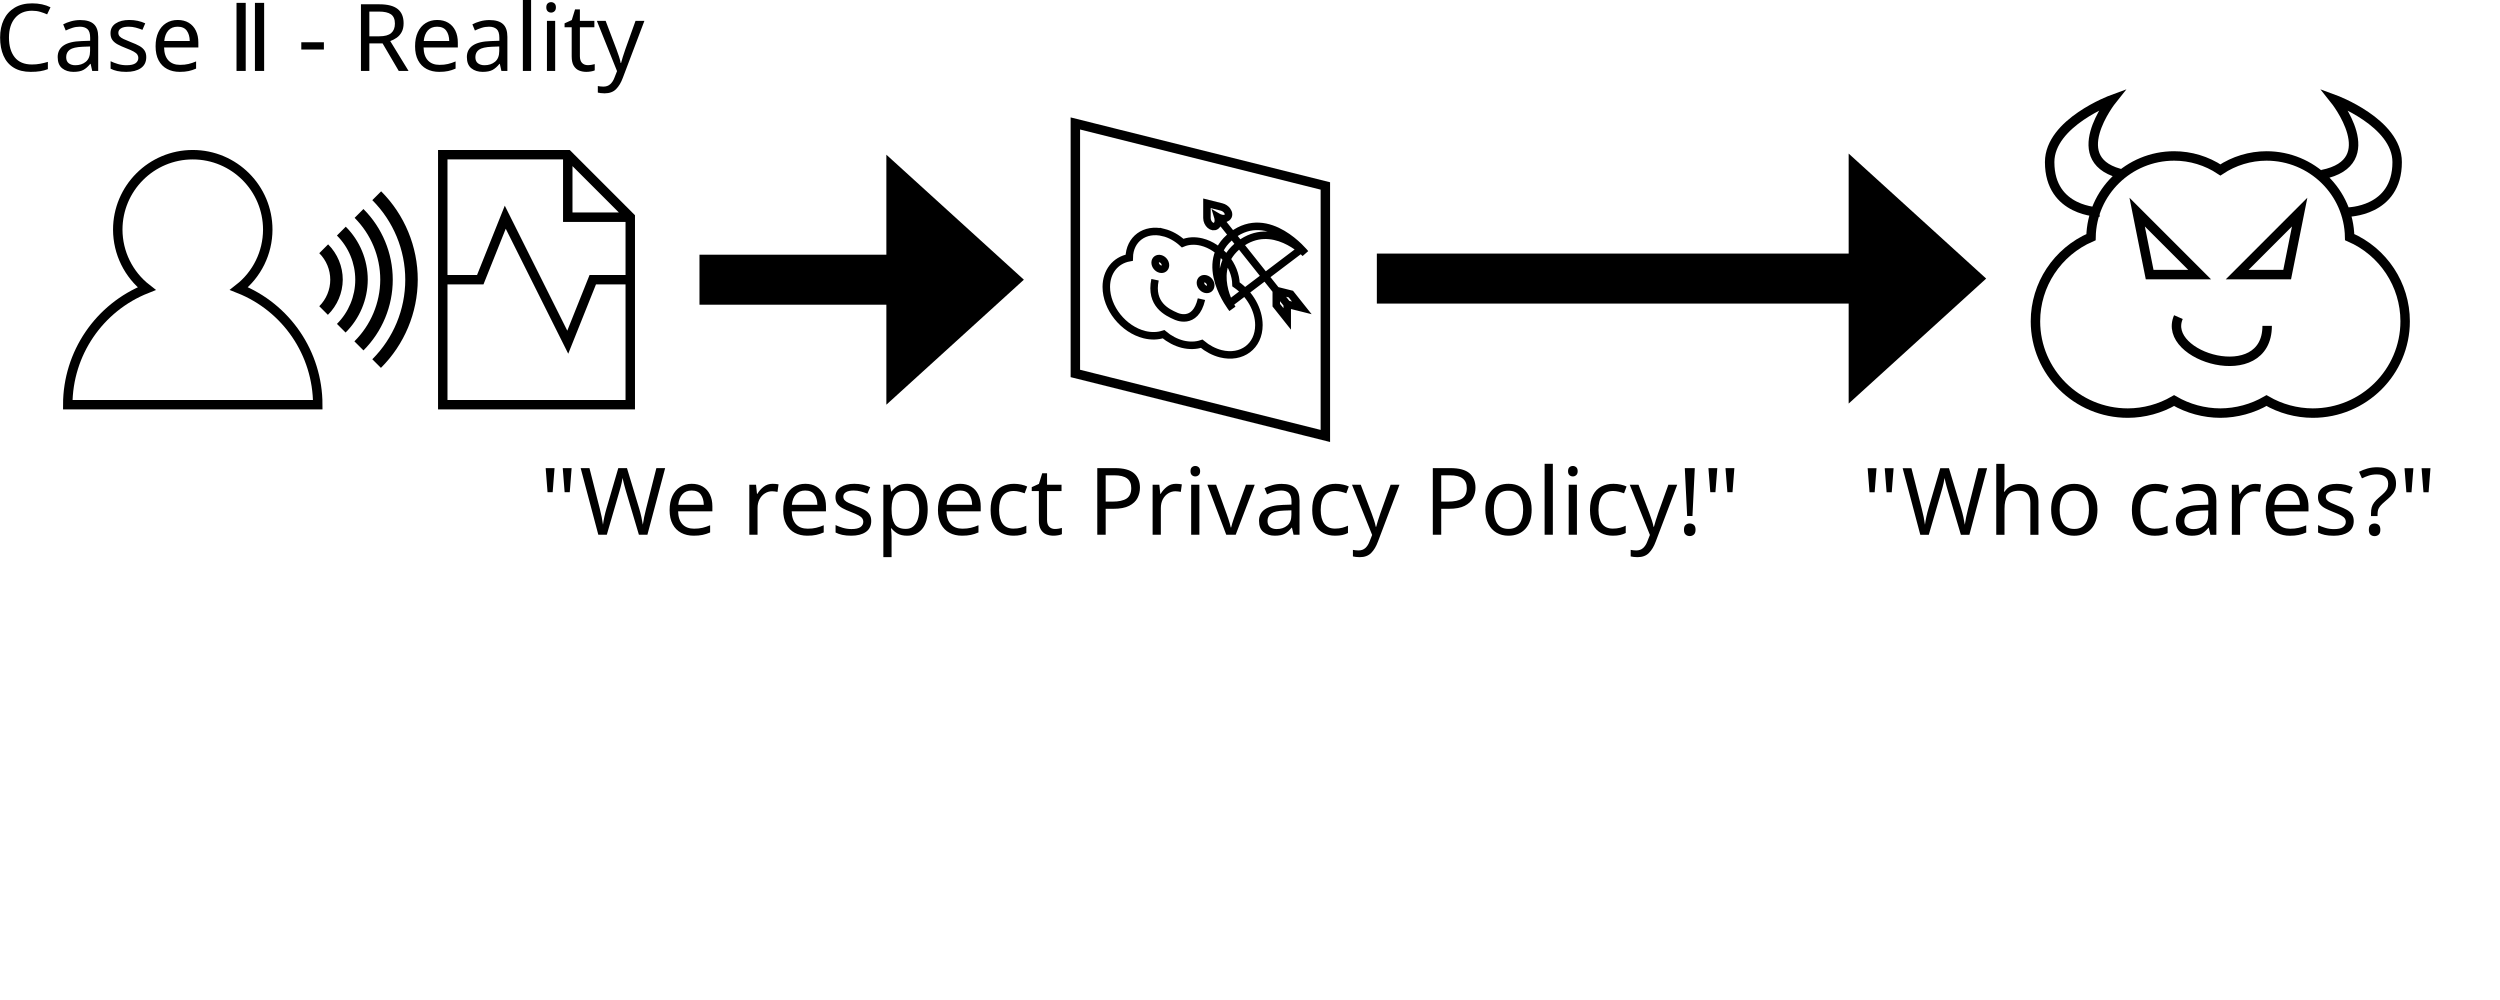
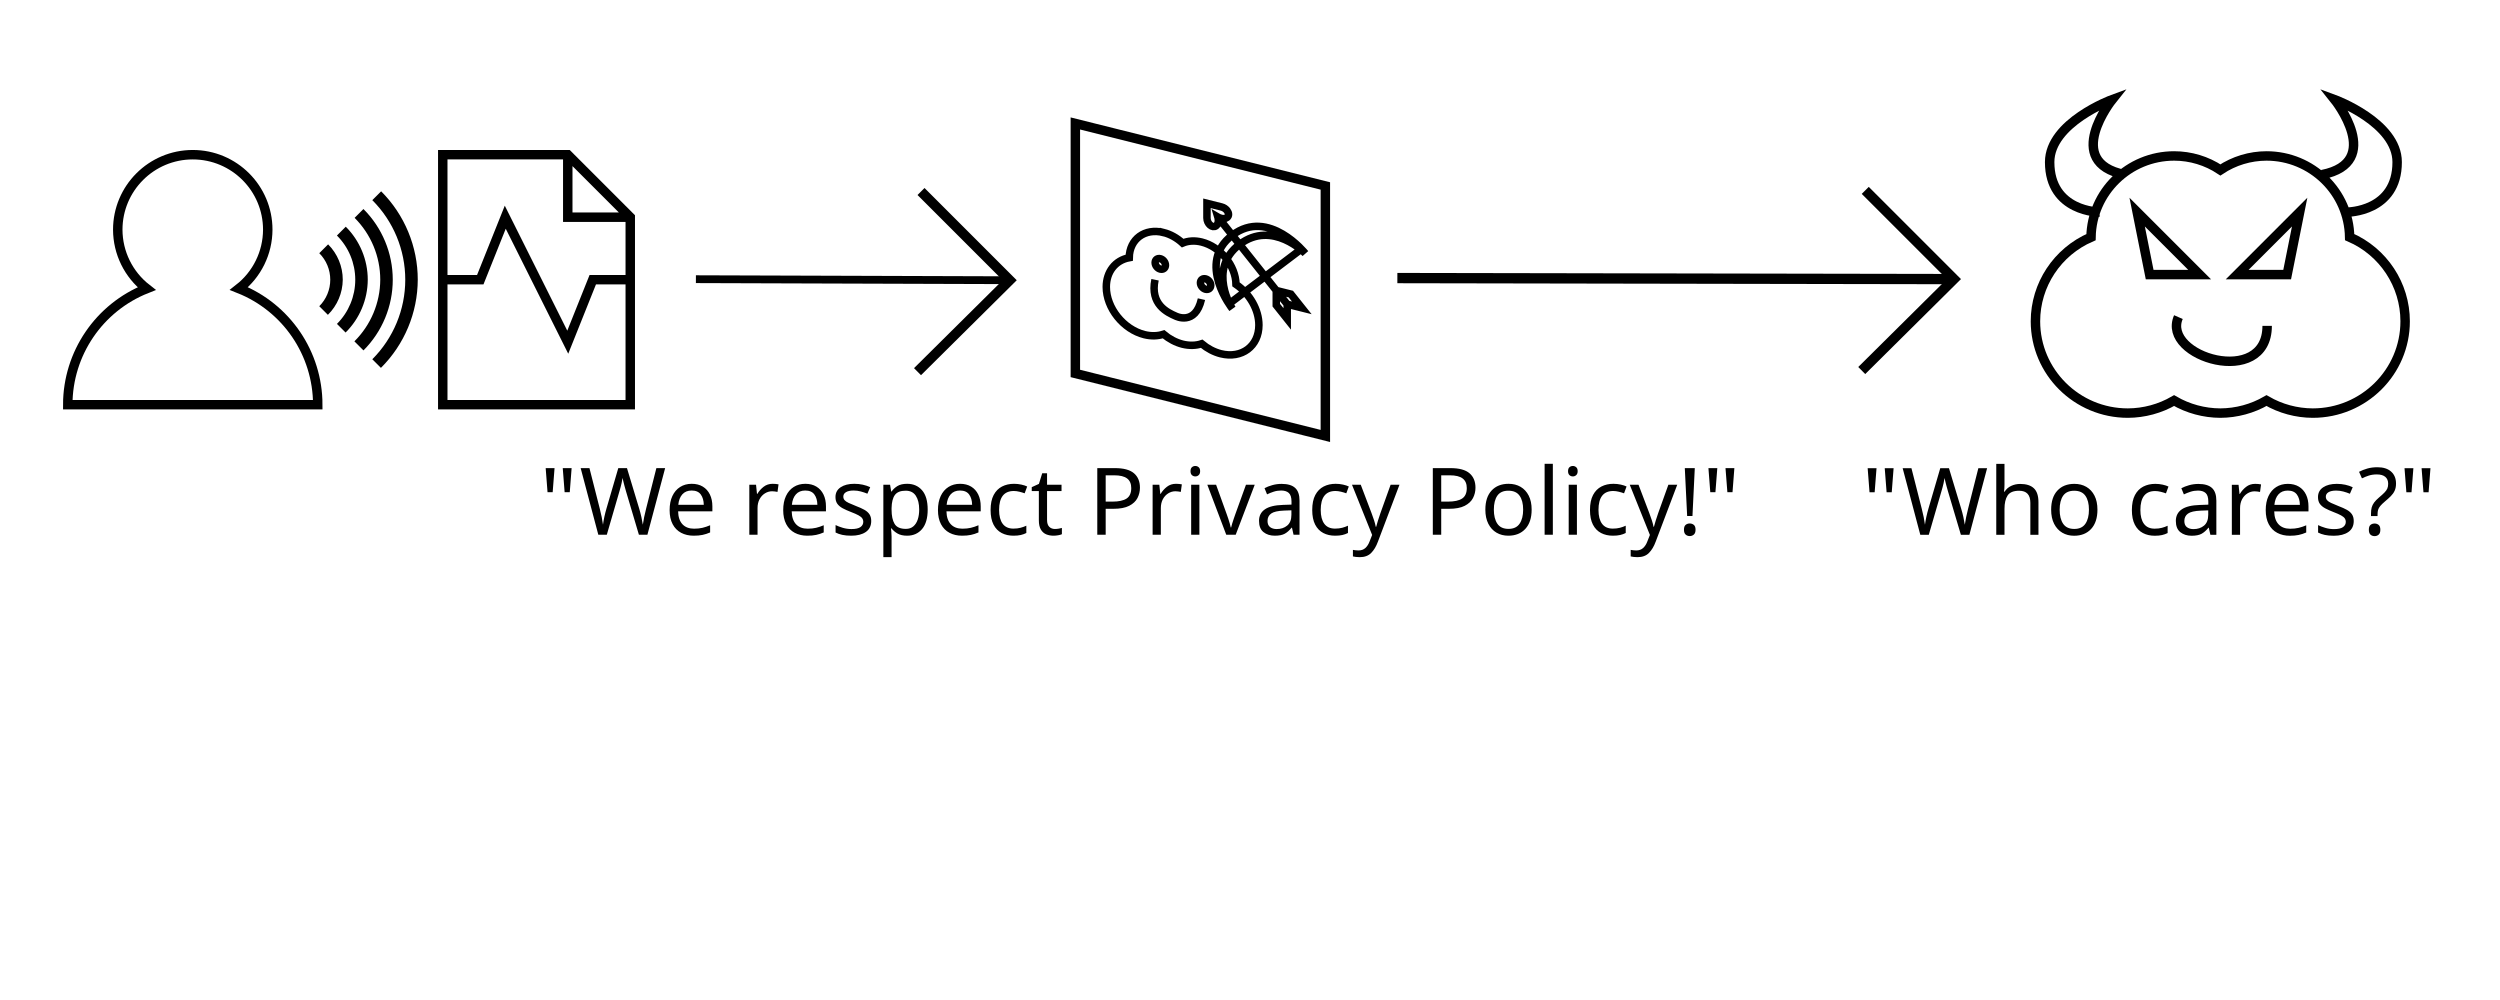
<svg xmlns="http://www.w3.org/2000/svg" width="2000px" height="800px" viewBox="0 0 2000 800" version="1.1" id="SVGRoot">
  <defs id="defs3034" />
  <g id="layer1">
-     <text xml:space="preserve" style="font-weight:bold;font-size:74.667px;font-family:sans-serif;-inkscape-font-specification:'sans-serif Bold';fill:#000000;fill-opacity:1;stroke:none;stroke-width:7.937" x="-4.48" y="56.747" id="text4038">
-       <tspan id="tspan4036" x="-4.48" y="56.747" style="font-style:normal;font-variant:normal;font-weight:500;font-stretch:normal;font-size:74.667px;font-family:'Noto Sans';-inkscape-font-specification:'Noto Sans Medium'">Case Ⅱ - Reality</tspan>
-     </text>
    <g id="g4580" transform="translate(-1344.578,-215.0247)">
      <g id="g1911-1" transform="translate(1338.787,298.7871)">
        <path id="path2178-0" style="fill:none;fill-opacity:1;stroke:#000000;stroke-width:7.559;stroke-opacity:1" d="m 160,40 a 60,60 0 0 0 -60,60 60,60 0 0 0 23.111,47.143 A 100,100 0 0 0 60,240 H 260 A 100,100 0 0 0 196.949,147.1 60,60 0 0 0 220,100 60,60 0 0 0 160,40 Z" />
        <path id="path2205-0" style="fill:#000000;fill-opacity:1;stroke:none;stroke-width:7.559" d="m 310.711,69.289 -7.072,7.072 A 90,90 0 0 1 330,140 90,90 0 0 1 303.639,203.639 l 6.893,6.893 A 100,100 0 0 0 340,140 100,100 0 0 0 310.711,69.289 Z m -14.164,14.164 -7.07,7.07 A 70,70 0 0 1 310,140 70,70 0 0 1 289.309,189.309 l 7.26,7.26 A 80,80 0 0 0 320,140 80,80 0 0 0 296.547,83.453 Z m -14.141,14.141 -7.072,7.072 A 50,50 0 0 1 290,140 50,50 0 0 1 275.355,175.355 l 6.91,6.91 A 60,60 0 0 0 300,140 60,60 0 0 0 282.406,97.594 Z m -14.121,14.121 -7.072,7.072 A 30,30 0 0 1 270,140 a 30,30 0 0 1 -8.787,21.213 l 6.893,6.893 A 40,40 0 0 0 280,140 40,40 0 0 0 268.285,111.715 Z" />
      </g>
      <path id="path2911-1" style="fill:none;fill-opacity:1;stroke:#000000;stroke-width:7.559;stroke-opacity:1" d="m 1698.787,438.787 h 30 l 20,-50 50,100 20,-50 h 30 m 0,-50 h -50 v -50 m -100,0 v 200 h 150 v -150 l -50,-50 z" />
    </g>
    <text xml:space="preserve" style="font-style:normal;font-variant:normal;font-weight:500;font-stretch:normal;font-size:74.667px;font-family:'Noto Sans';-inkscape-font-specification:'Noto Sans Medium';fill:#000000;fill-opacity:1;stroke:none;stroke-width:7.937;stroke-opacity:1" x="431.683" y="427.806" id="text5818">
      <tspan id="tspan5816" x="431.683" y="427.806">"We respect Privacy Policy!"</tspan>
    </text>
    <text xml:space="preserve" style="font-style:normal;font-variant:normal;font-weight:500;font-stretch:normal;font-size:74.667px;font-family:'Noto Sans';-inkscape-font-specification:'Noto Sans Medium';fill:#000000;fill-opacity:1;stroke:none;stroke-width:7.937;stroke-opacity:1" x="1489.268" y="427.851" id="text5818-6">
      <tspan id="tspan5816-0" x="1489.268" y="427.851">"Who cares?"</tspan>
    </text>
-     <g id="g7147" transform="translate(-478.2375,-536.2376)">
-       <rect style="fill:#000000;fill-opacity:1;stroke:none;stroke-width:5.8" id="rect7138" width="160.225" height="40" x="1037.822" y="740" />
-       <path style="fill:#000000;fill-opacity:1;stroke:none;stroke-width:7.937" d="m 1187.327,660 v 200 l 110,-100 z" id="path7140" />
-     </g>
-     <g id="g7147-5" transform="translate(291.6037,-537.137)">
-       <rect style="fill:#000000;fill-opacity:1;stroke:none;stroke-width:9.028" id="rect7138-2" width="388.175" height="40" x="809.871" y="740" />
-       <path style="fill:#000000;fill-opacity:1;stroke:none;stroke-width:7.937" d="m 1187.327,660 v 200 l 110,-100 z" id="path7140-4" />
-     </g>
    <g id="g6524" transform="translate(60.28209,-201.2376)">
      <path style="fill:none;stroke:#000000;stroke-width:7.559;stroke-dasharray:none;stroke-opacity:1" d="m 800,300 v 200 l 200,50 V 350 Z" id="path3099-3" />
      <path id="path2565-7" style="fill:none;stroke:#000000;stroke-width:6;stroke-dasharray:none;stroke-opacity:1" d="m 921.375,369.695 c -0.991,-1.309 -2.547,-2.426 -4.422,-2.895 l -11.676,-2.919 v 11.76 c 0,4.648 4.378,8.444 7.297,6.234 2.919,-2.21 1.459,-6.985 1.459,-6.985 0,0 4.378,2.565 7.297,0.354 1.733,-1.312 1.492,-3.636 0.043,-5.55 z m 39.362,63.91 11.676,2.919 8.757,11.009 -11.676,-2.919 v 11.76 l -8.757,-11.009 z m -46.703,-58.715 55.46,69.724 m 11.539,-44.292 -58.379,44.204 m 61.298,-40.535 c 0,0 -29.189,-36.697 -58.379,-14.595 -29.189,22.102 0,58.799 0,58.799 0,0 -20.433,-31.568 5.838,-51.46 26.27,-19.892 52.541,7.255 52.541,7.255 z m -120.213,21.036 c -4.128,19.757 9.907,26.176 16.512,29.074 0,0 15.686,8.079 20.64,-13.55 m 7.43,-11.031 a 4.691,3.659 49.375 0 1 -4.128,3.126 4.691,3.659 49.375 0 1 -4.128,-5.19 4.691,3.659 49.375 0 1 4.128,-3.126 4.691,3.659 49.375 0 1 4.128,5.19 z M 872.087,413.394 a 4.691,3.659 49.375 0 1 -4.128,3.126 4.691,3.659 49.375 0 1 -4.128,-5.19 4.691,3.659 49.375 0 1 4.128,-3.126 4.691,3.659 49.375 0 1 4.128,5.19 z m -1.552,-26.151 a 31.129,24.262 48.66 0 0 -27.435,20.151 34.588,26.957 48.66 0 0 -18.348,23.39 34.588,26.957 48.66 0 0 30.522,38.179 34.588,26.957 48.66 0 0 15.261,-0.357 34.588,26.957 48.66 0 0 15.261,7.987 34.588,26.957 48.66 0 0 15.261,-0.357 34.588,26.957 48.66 0 0 15.261,7.987 34.588,26.957 48.66 0 0 30.522,-22.918 34.588,26.957 48.66 0 0 -18.325,-32.575 31.129,24.262 48.66 0 0 -27.458,-33.858 31.129,24.262 48.66 0 0 -15.235,0.844 31.129,24.262 48.66 0 0 -15.287,-8.474 z" />
    </g>
    <path id="path398" style="fill:none;stroke:#000000;stroke-width:7.559;stroke-dasharray:none;stroke-opacity:1" d="m 1742.724,253.684 c -14,32 71,57 71,7 m 26,-91 -10,50 h -40 z m -130,0 50,50 h -40 z m 148,-30 c 50,-10 10,-60 10,-60 0,0 50,18.377 50,50 0,40 -40,40 -40,40 m -178,-30 c -50,-10 -10,-60 -10,-60 0,0 -50,18.377 -50,50 0,40 40,40 40,40 m 59.544,-44.924 a 66.545,66.127 0 0 0 -66.462,64.964 73.939,73.474 0 0 0 -44.447,67.289 73.939,73.474 0 0 0 73.939,73.474 73.939,73.474 0 0 0 36.97,-10.034 73.939,73.474 0 0 0 36.97,10.034 73.939,73.474 0 0 0 36.97,-10.034 73.939,73.474 0 0 0 36.969,10.034 73.939,73.474 0 0 0 73.939,-73.474 73.939,73.474 0 0 0 -44.392,-67.329 66.545,66.127 0 0 0 -66.516,-64.924 66.545,66.127 0 0 0 -36.906,11.19 66.545,66.127 0 0 0 -37.033,-11.19 z" />
+     <path style="fill:none;stroke:#000000;stroke-width:6.24;stroke-opacity:1" d="m 556.723,223.351 251.045,0.823" id="path4019" />
+     <path style="fill:none;stroke:#000000;stroke-width:7.937;stroke-opacity:1" d="m 736.811,153.217 70.957,70.957 -73.763,73.156" id="path4133" />
+     <path style="fill:none;stroke:#000000;stroke-width:8.239;stroke-opacity:1" d="m 1117.886,222.459 445.269,0.809" id="path4019-3" />
+     <path style="fill:none;stroke:#000000;stroke-width:7.937;stroke-opacity:1" d="m 1492.198,152.31 70.957,70.957 -73.763,73.156" id="path4133-7" />
  </g>
</svg>
